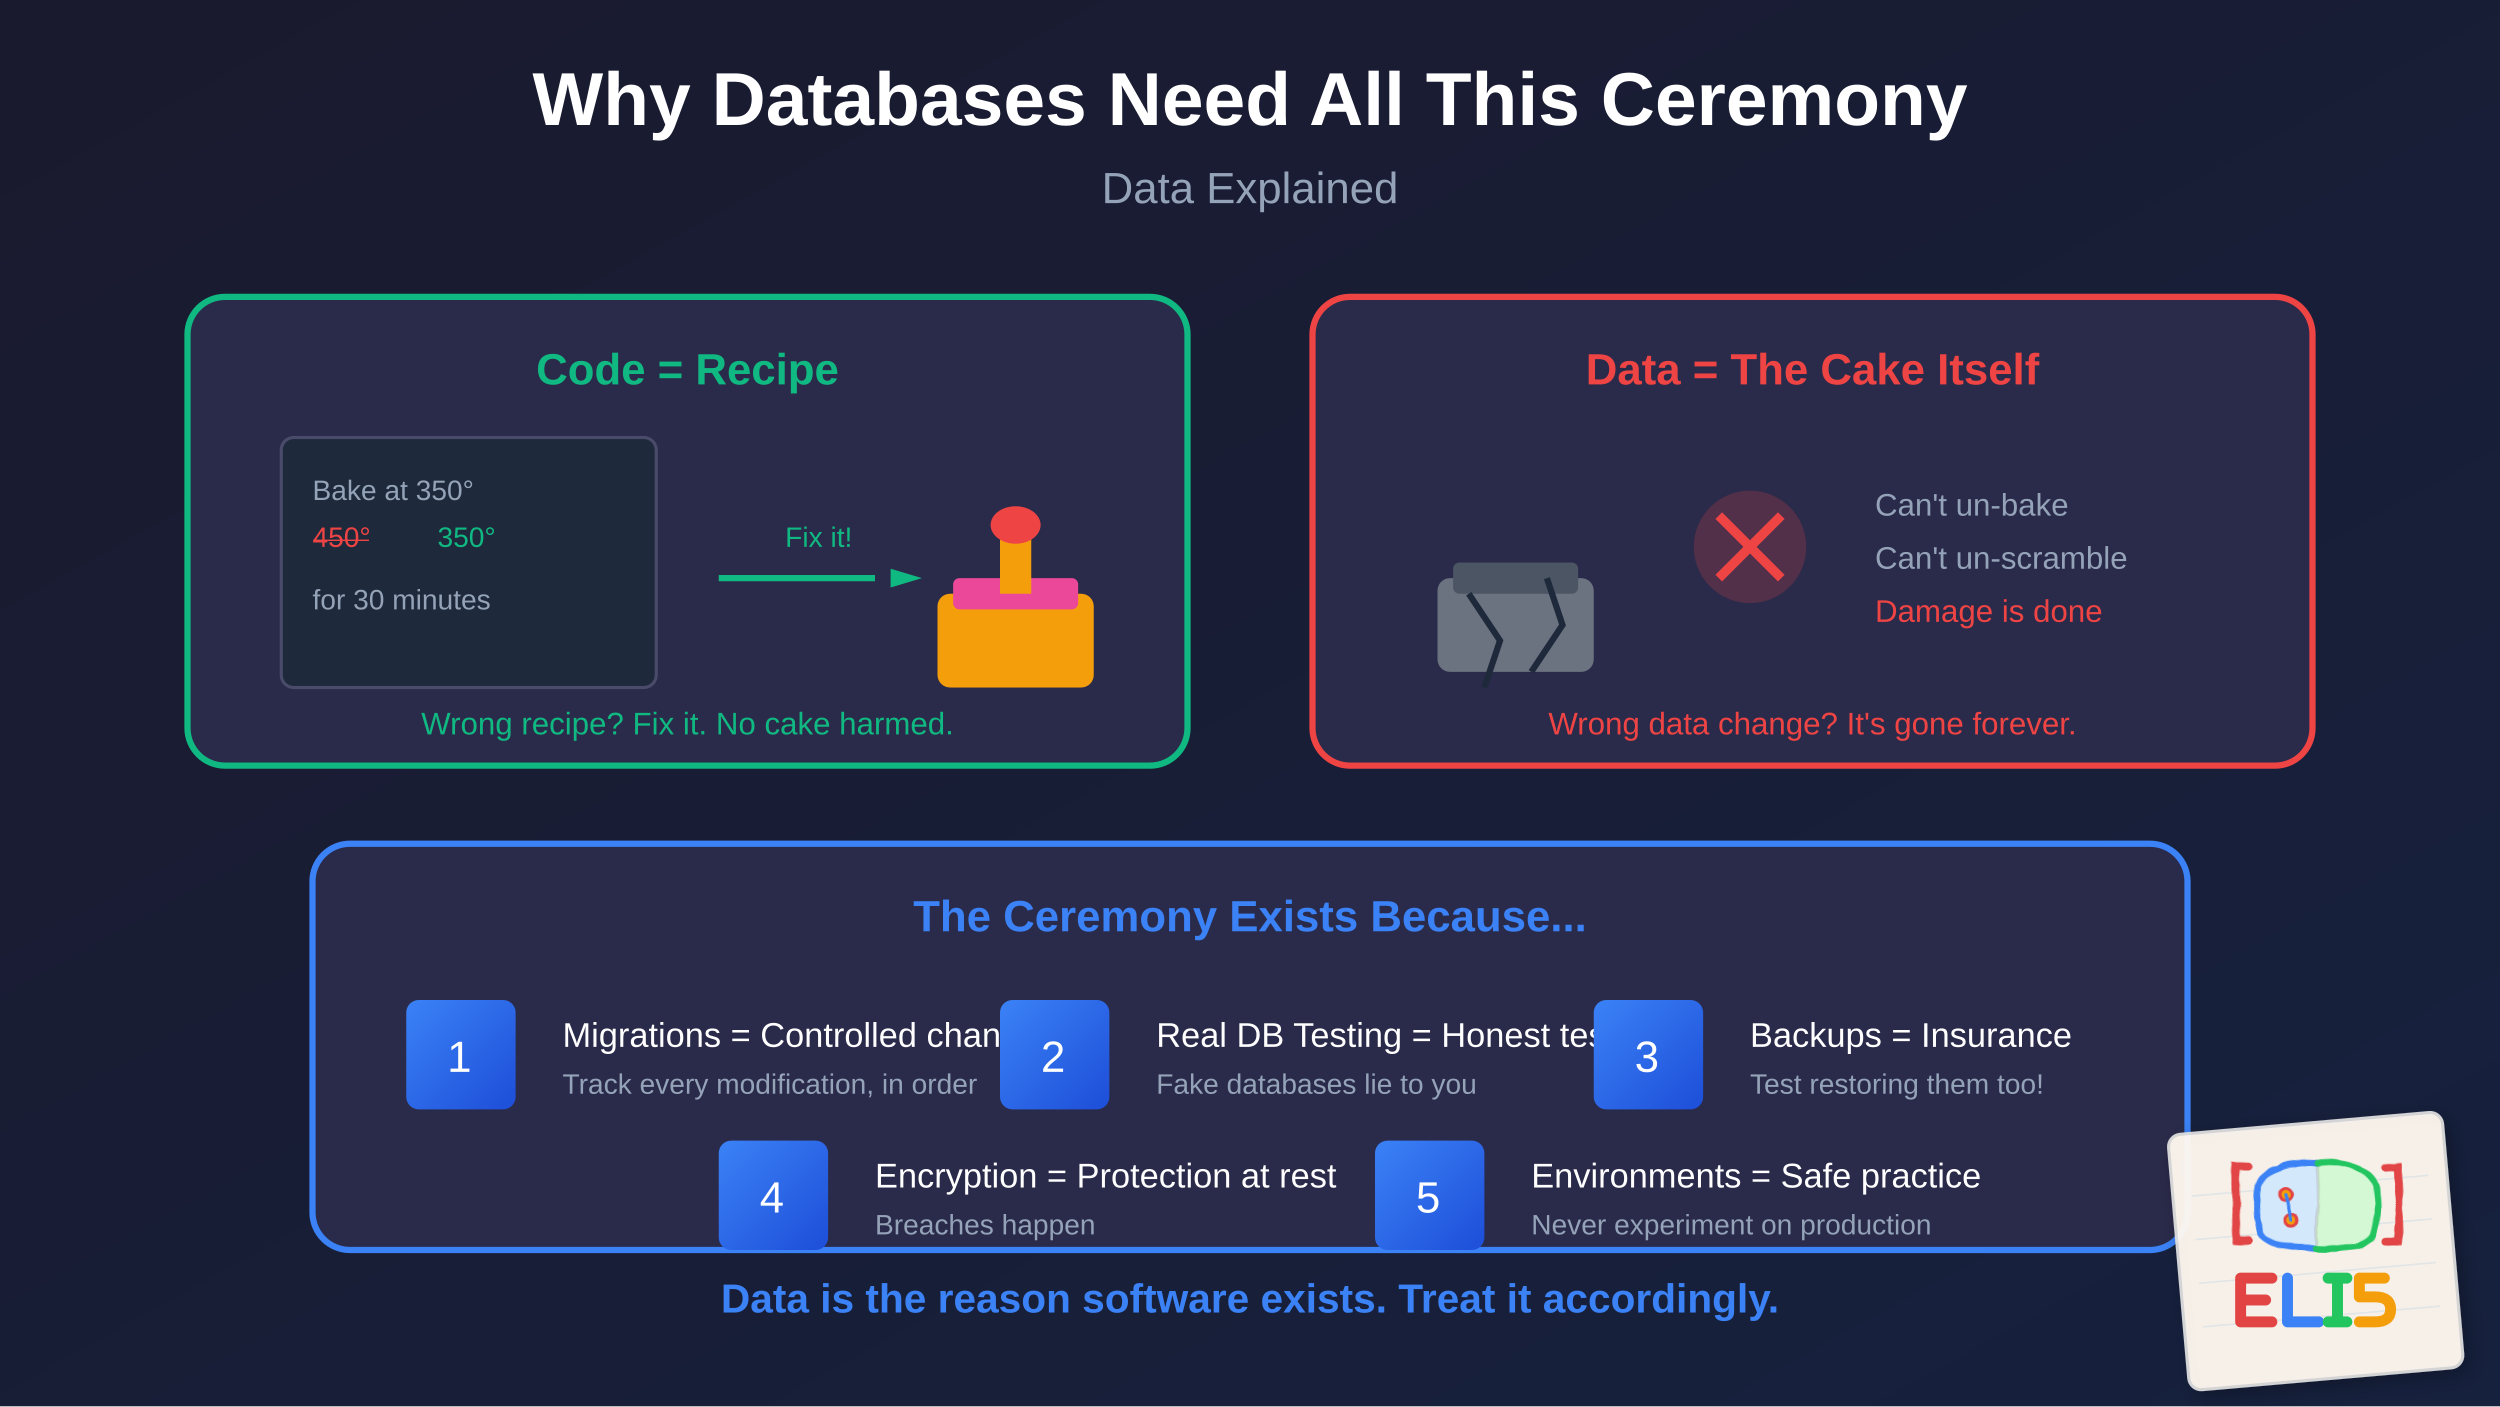
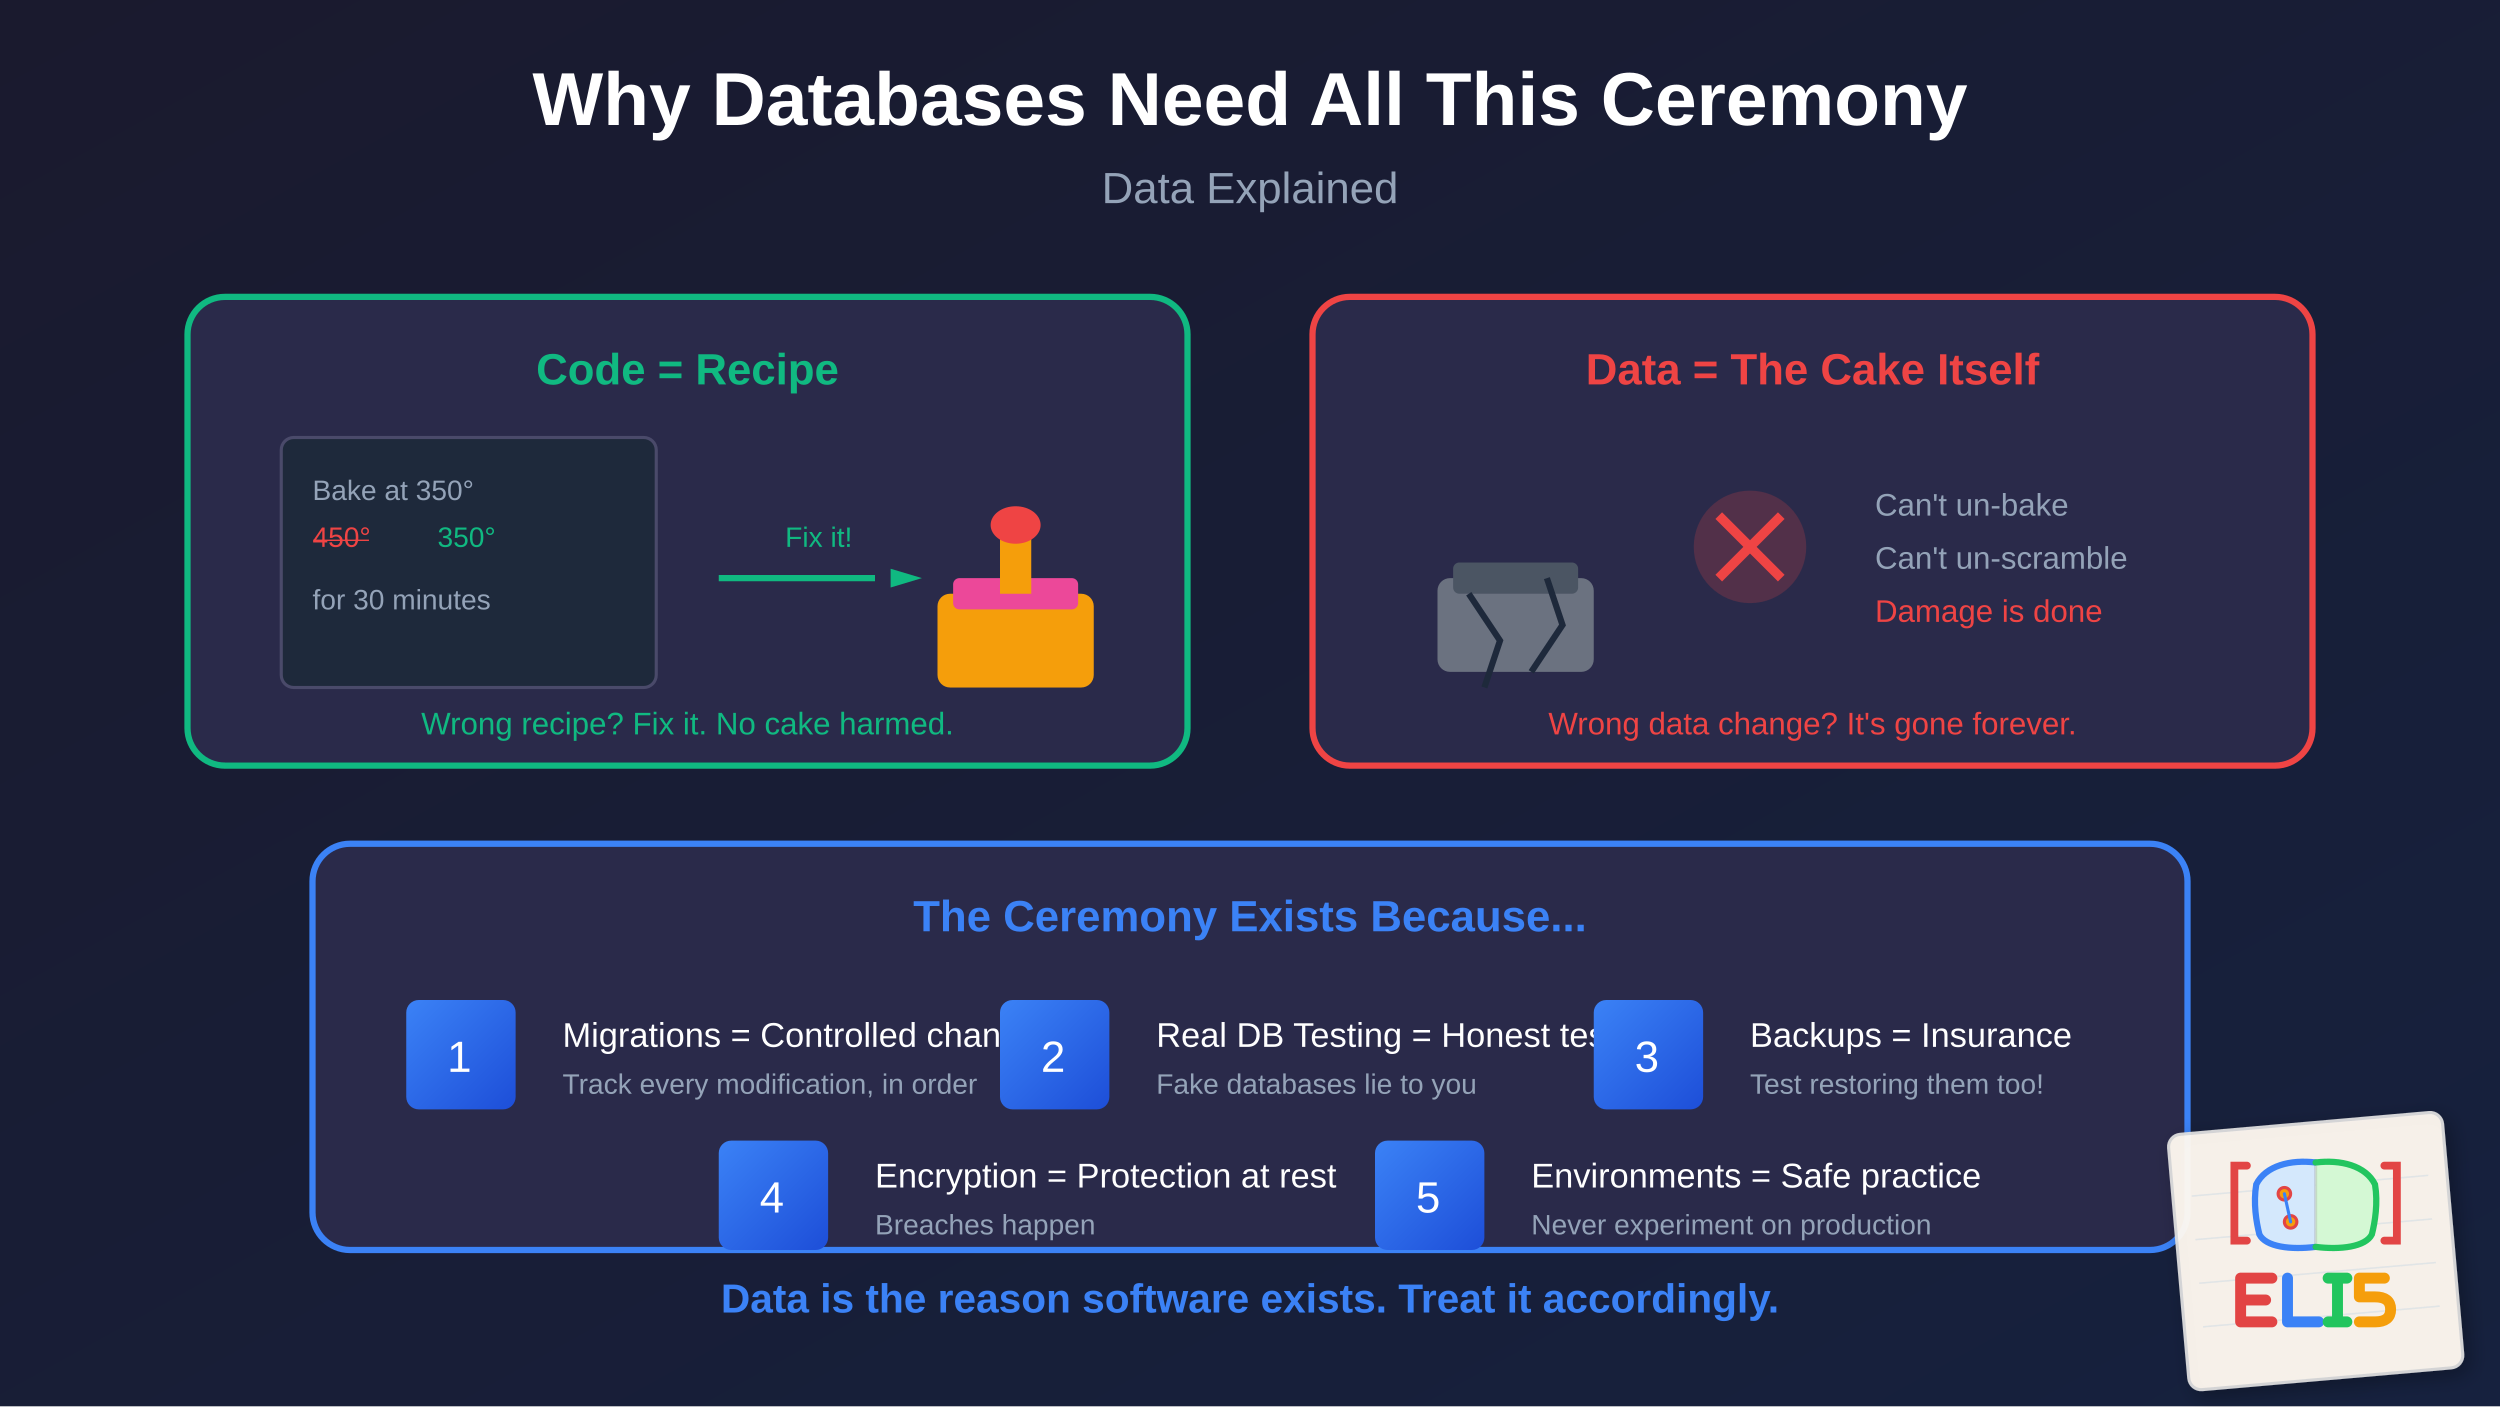
<svg xmlns="http://www.w3.org/2000/svg" viewBox="0 0 800 450">
  <defs>
    <linearGradient id="bgGrad" x1="0%" y1="0%" x2="100%" y2="100%">
      <stop offset="0%" style="stop-color:#1a1a2e" />
      <stop offset="100%" style="stop-color:#16213e" />
    </linearGradient>
    <linearGradient id="dbGrad" x1="0%" y1="0%" x2="100%" y2="100%">
      <stop offset="0%" style="stop-color:#3b82f6" />
      <stop offset="100%" style="stop-color:#1d4ed8" />
    </linearGradient>
    <filter id="eli5_crayon" x="-5%" y="-5%" width="110%" height="110%">
      <feTurbulence type="turbulence" baseFrequency="0.04" numOctaves="4" seed="2" result="noise" />
      <feDisplacementMap in="SourceGraphic" in2="noise" scale="2" xChannelSelector="R" yChannelSelector="G" />
    </filter>
    <filter id="eli5_shadow" x="-10%" y="-10%" width="130%" height="130%">
      <feDropShadow dx="2" dy="2" stdDeviation="3" flood-color="#000" flood-opacity="0.3" />
    </filter>
  </defs>
  <rect width="800" height="450" fill="url(#bgGrad)" />
  <text x="400" y="40" font-family="Arial, sans-serif" font-size="24" fill="#fff" text-anchor="middle" font-weight="bold">
    Why Databases Need All This Ceremony
  </text>
  <text x="400" y="65" font-family="Arial, sans-serif" font-size="14" fill="#94a3b8" text-anchor="middle">
    Data Explained
  </text>
  <g transform="translate(60, 95)">
    <rect x="0" y="0" width="320" height="150" rx="12" fill="#2a2a4a" stroke="#10b981" stroke-width="2" />
    <text x="160" y="28" font-family="Arial, sans-serif" font-size="14" fill="#10b981" text-anchor="middle" font-weight="bold">Code = Recipe</text>
    <g transform="translate(30, 45)">
      <rect x="0" y="0" width="120" height="80" rx="4" fill="#1e293b" stroke="#4a4a6a" />
      <text x="10" y="20" font-family="Arial, sans-serif" font-size="9" fill="#94a3b8">Bake at 350°</text>
      <text x="10" y="35" font-family="Arial, sans-serif" font-size="9" fill="#ef4444" text-decoration="line-through">450°</text>
      <text x="50" y="35" font-family="Arial, sans-serif" font-size="9" fill="#10b981">350°</text>
      <text x="10" y="55" font-family="Arial, sans-serif" font-size="9" fill="#94a3b8">for 30 minutes</text>
    </g>
    <g transform="translate(170, 70)">
      <path d="M0,20 L50,20" stroke="#10b981" stroke-width="2" />
      <polygon points="55,17 55,23 65,20" fill="#10b981" />
      <text x="32" y="10" font-family="Arial, sans-serif" font-size="9" fill="#10b981" text-anchor="middle">Fix it!</text>
    </g>
    <g transform="translate(240, 55)">
      <rect x="0" y="40" width="50" height="30" rx="4" fill="#f59e0b" />
      <rect x="5" y="35" width="40" height="10" rx="2" fill="#ec4899" />
      <rect x="20" y="20" width="10" height="20" fill="#f59e0b" />
      <ellipse cx="25" cy="18" rx="8" ry="6" fill="#ef4444" />
    </g>
    <text x="160" y="140" font-family="Arial, sans-serif" font-size="10" fill="#10b981" text-anchor="middle">Wrong recipe? Fix it. No cake harmed.</text>
  </g>
  <g transform="translate(420, 95)">
    <rect x="0" y="0" width="320" height="150" rx="12" fill="#2a2a4a" stroke="#ef4444" stroke-width="2" />
    <text x="160" y="28" font-family="Arial, sans-serif" font-size="14" fill="#ef4444" text-anchor="middle" font-weight="bold">Data = The Cake Itself</text>
    <g transform="translate(40, 50)">
      <rect x="0" y="40" width="50" height="30" rx="4" fill="#6b7280" />
      <rect x="5" y="35" width="40" height="10" rx="2" fill="#4b5563" />
      <path d="M10,45 L20,60 L15,75" stroke="#1e293b" stroke-width="2" fill="none" />
      <path d="M35,40 L40,55 L30,70" stroke="#1e293b" stroke-width="2" fill="none" />
    </g>
    <g transform="translate(120, 60)">
      <circle cx="20" cy="20" r="18" fill="#ef4444" opacity="0.2" />
      <path d="M10,10 L30,30 M30,10 L10,30" stroke="#ef4444" stroke-width="3" />
    </g>
    <g transform="translate(180, 55)">
      <text x="0" y="15" font-family="Arial, sans-serif" font-size="10" fill="#94a3b8">Can't un-bake</text>
      <text x="0" y="32" font-family="Arial, sans-serif" font-size="10" fill="#94a3b8">Can't un-scramble</text>
      <text x="0" y="49" font-family="Arial, sans-serif" font-size="10" fill="#ef4444">Damage is done</text>
    </g>
    <text x="160" y="140" font-family="Arial, sans-serif" font-size="10" fill="#ef4444" text-anchor="middle">Wrong data change? It's gone forever.</text>
  </g>
  <g transform="translate(100, 270)">
    <rect x="0" y="0" width="600" height="130" rx="12" fill="#2a2a4a" stroke="#3b82f6" stroke-width="2" />
    <text x="300" y="28" font-family="Arial, sans-serif" font-size="14" fill="#3b82f6" text-anchor="middle" font-weight="bold">The Ceremony Exists Because...</text>
    <g transform="translate(30, 50)">
      <rect x="0" y="0" width="35" height="35" rx="4" fill="url(#dbGrad)" />
      <text x="17" y="23" font-family="Arial, sans-serif" font-size="14" fill="#fff" text-anchor="middle">1</text>
      <text x="50" y="15" font-family="Arial, sans-serif" font-size="11" fill="#fff">Migrations = Controlled change</text>
      <text x="50" y="30" font-family="Arial, sans-serif" font-size="9" fill="#94a3b8">Track every modification, in order</text>
    </g>
    <g transform="translate(220, 50)">
      <rect x="0" y="0" width="35" height="35" rx="4" fill="url(#dbGrad)" />
      <text x="17" y="23" font-family="Arial, sans-serif" font-size="14" fill="#fff" text-anchor="middle">2</text>
      <text x="50" y="15" font-family="Arial, sans-serif" font-size="11" fill="#fff">Real DB Testing = Honest tests</text>
      <text x="50" y="30" font-family="Arial, sans-serif" font-size="9" fill="#94a3b8">Fake databases lie to you</text>
    </g>
    <g transform="translate(410, 50)">
      <rect x="0" y="0" width="35" height="35" rx="4" fill="url(#dbGrad)" />
      <text x="17" y="23" font-family="Arial, sans-serif" font-size="14" fill="#fff" text-anchor="middle">3</text>
      <text x="50" y="15" font-family="Arial, sans-serif" font-size="11" fill="#fff">Backups = Insurance</text>
      <text x="50" y="30" font-family="Arial, sans-serif" font-size="9" fill="#94a3b8">Test restoring them too!</text>
    </g>
    <g transform="translate(130, 95)">
      <rect x="0" y="0" width="35" height="35" rx="4" fill="url(#dbGrad)" />
      <text x="17" y="23" font-family="Arial, sans-serif" font-size="14" fill="#fff" text-anchor="middle">4</text>
      <text x="50" y="15" font-family="Arial, sans-serif" font-size="11" fill="#fff">Encryption = Protection at rest</text>
      <text x="50" y="30" font-family="Arial, sans-serif" font-size="9" fill="#94a3b8">Breaches happen</text>
    </g>
    <g transform="translate(340, 95)">
      <rect x="0" y="0" width="35" height="35" rx="4" fill="url(#dbGrad)" />
      <text x="17" y="23" font-family="Arial, sans-serif" font-size="14" fill="#fff" text-anchor="middle">5</text>
      <text x="50" y="15" font-family="Arial, sans-serif" font-size="11" fill="#fff">Environments = Safe practice</text>
      <text x="50" y="30" font-family="Arial, sans-serif" font-size="9" fill="#94a3b8">Never experiment on production</text>
    </g>
  </g>
  <g transform="translate(200, 420)">
    <text x="200" y="0" font-family="Arial, sans-serif" font-size="13" fill="#3b82f6" text-anchor="middle" font-weight="bold">
      Data is the reason software exists. Treat it accordingly.
    </text>
  </g>
  <g transform="translate(695, 355)">
    <g filter="url(#eli5_shadow)">
      <g transform="rotate(-5, 50, 45)">
        <rect x="2" y="4" width="88" height="82" rx="4" fill="#FFF9F0" stroke="#DDD" stroke-width="1" opacity="0.95" />
        <line x1="8" y1="24" x2="84" y2="24" stroke="#89B4D6" stroke-width="0.5" opacity="0.2" />
        <line x1="8" y1="38" x2="84" y2="38" stroke="#89B4D6" stroke-width="0.5" opacity="0.2" />
        <line x1="8" y1="52" x2="84" y2="52" stroke="#89B4D6" stroke-width="0.5" opacity="0.2" />
        <line x1="8" y1="66" x2="84" y2="66" stroke="#89B4D6" stroke-width="0.5" opacity="0.2" />
      </g>
-       <g filter="url(#eli5_crayon)" transform="translate(46, 30)">
+       <g transform="translate(46, 30)">
        <g stroke="#E24444" fill="none" stroke-width="2.5" stroke-linecap="round">
          <polyline points="-22,-12 -26,-12 -26,12 -22,12" />
        </g>
        <g stroke="#E24444" fill="none" stroke-width="2.5" stroke-linecap="round">
          <polyline points="22,-12 26,-12 26,12 22,12" />
        </g>
        <path d="M 0,-13 C -8,-14 -16,-12 -19,-6 C -20,0 -19,6 -18,10 C -16,14 -8,15 0,14" fill="#D4E8FC" stroke="#3B82F6" stroke-width="2" stroke-linecap="round" />
        <path d="M 0,-13 C 8,-14 16,-12 19,-6 C 20,0 19,6 18,10 C 16,14 8,15 0,14" fill="#D4F8D4" stroke="#22C55E" stroke-width="2" stroke-linecap="round" />
        <line x1="0" y1="-12" x2="0" y2="13" stroke="#999" stroke-width="1" opacity="0.3" />
        <circle cx="-10" cy="-3" r="2" fill="#F59E0B" stroke="#E24444" stroke-width="1" />
        <circle cx="-8" cy="6" r="2" fill="#F59E0B" stroke="#E24444" stroke-width="1" />
        <line x1="-10" y1="-3" x2="-8" y2="6" stroke="#3B82F6" stroke-width="1" stroke-linecap="round" />
      </g>
    </g>
    <g stroke-width="3.5" stroke-linecap="round" stroke-linejoin="round" fill="none">
      <path d="M22,54 V68 M22,54 H32 M22,61 H30 M22,68 H32" stroke="#E24444" />
      <path d="M37,54 V68 H47" stroke="#3B82F6" />
      <path d="M50,54 H56 M53,54 V68 M50,68 H56" stroke="#22C55E" />
      <path d="M68,54 H60 V60 H65 Q70,60 70,64 Q70,68 65,68 H60" stroke="#F59E0B" />
    </g>
  </g>
</svg>
